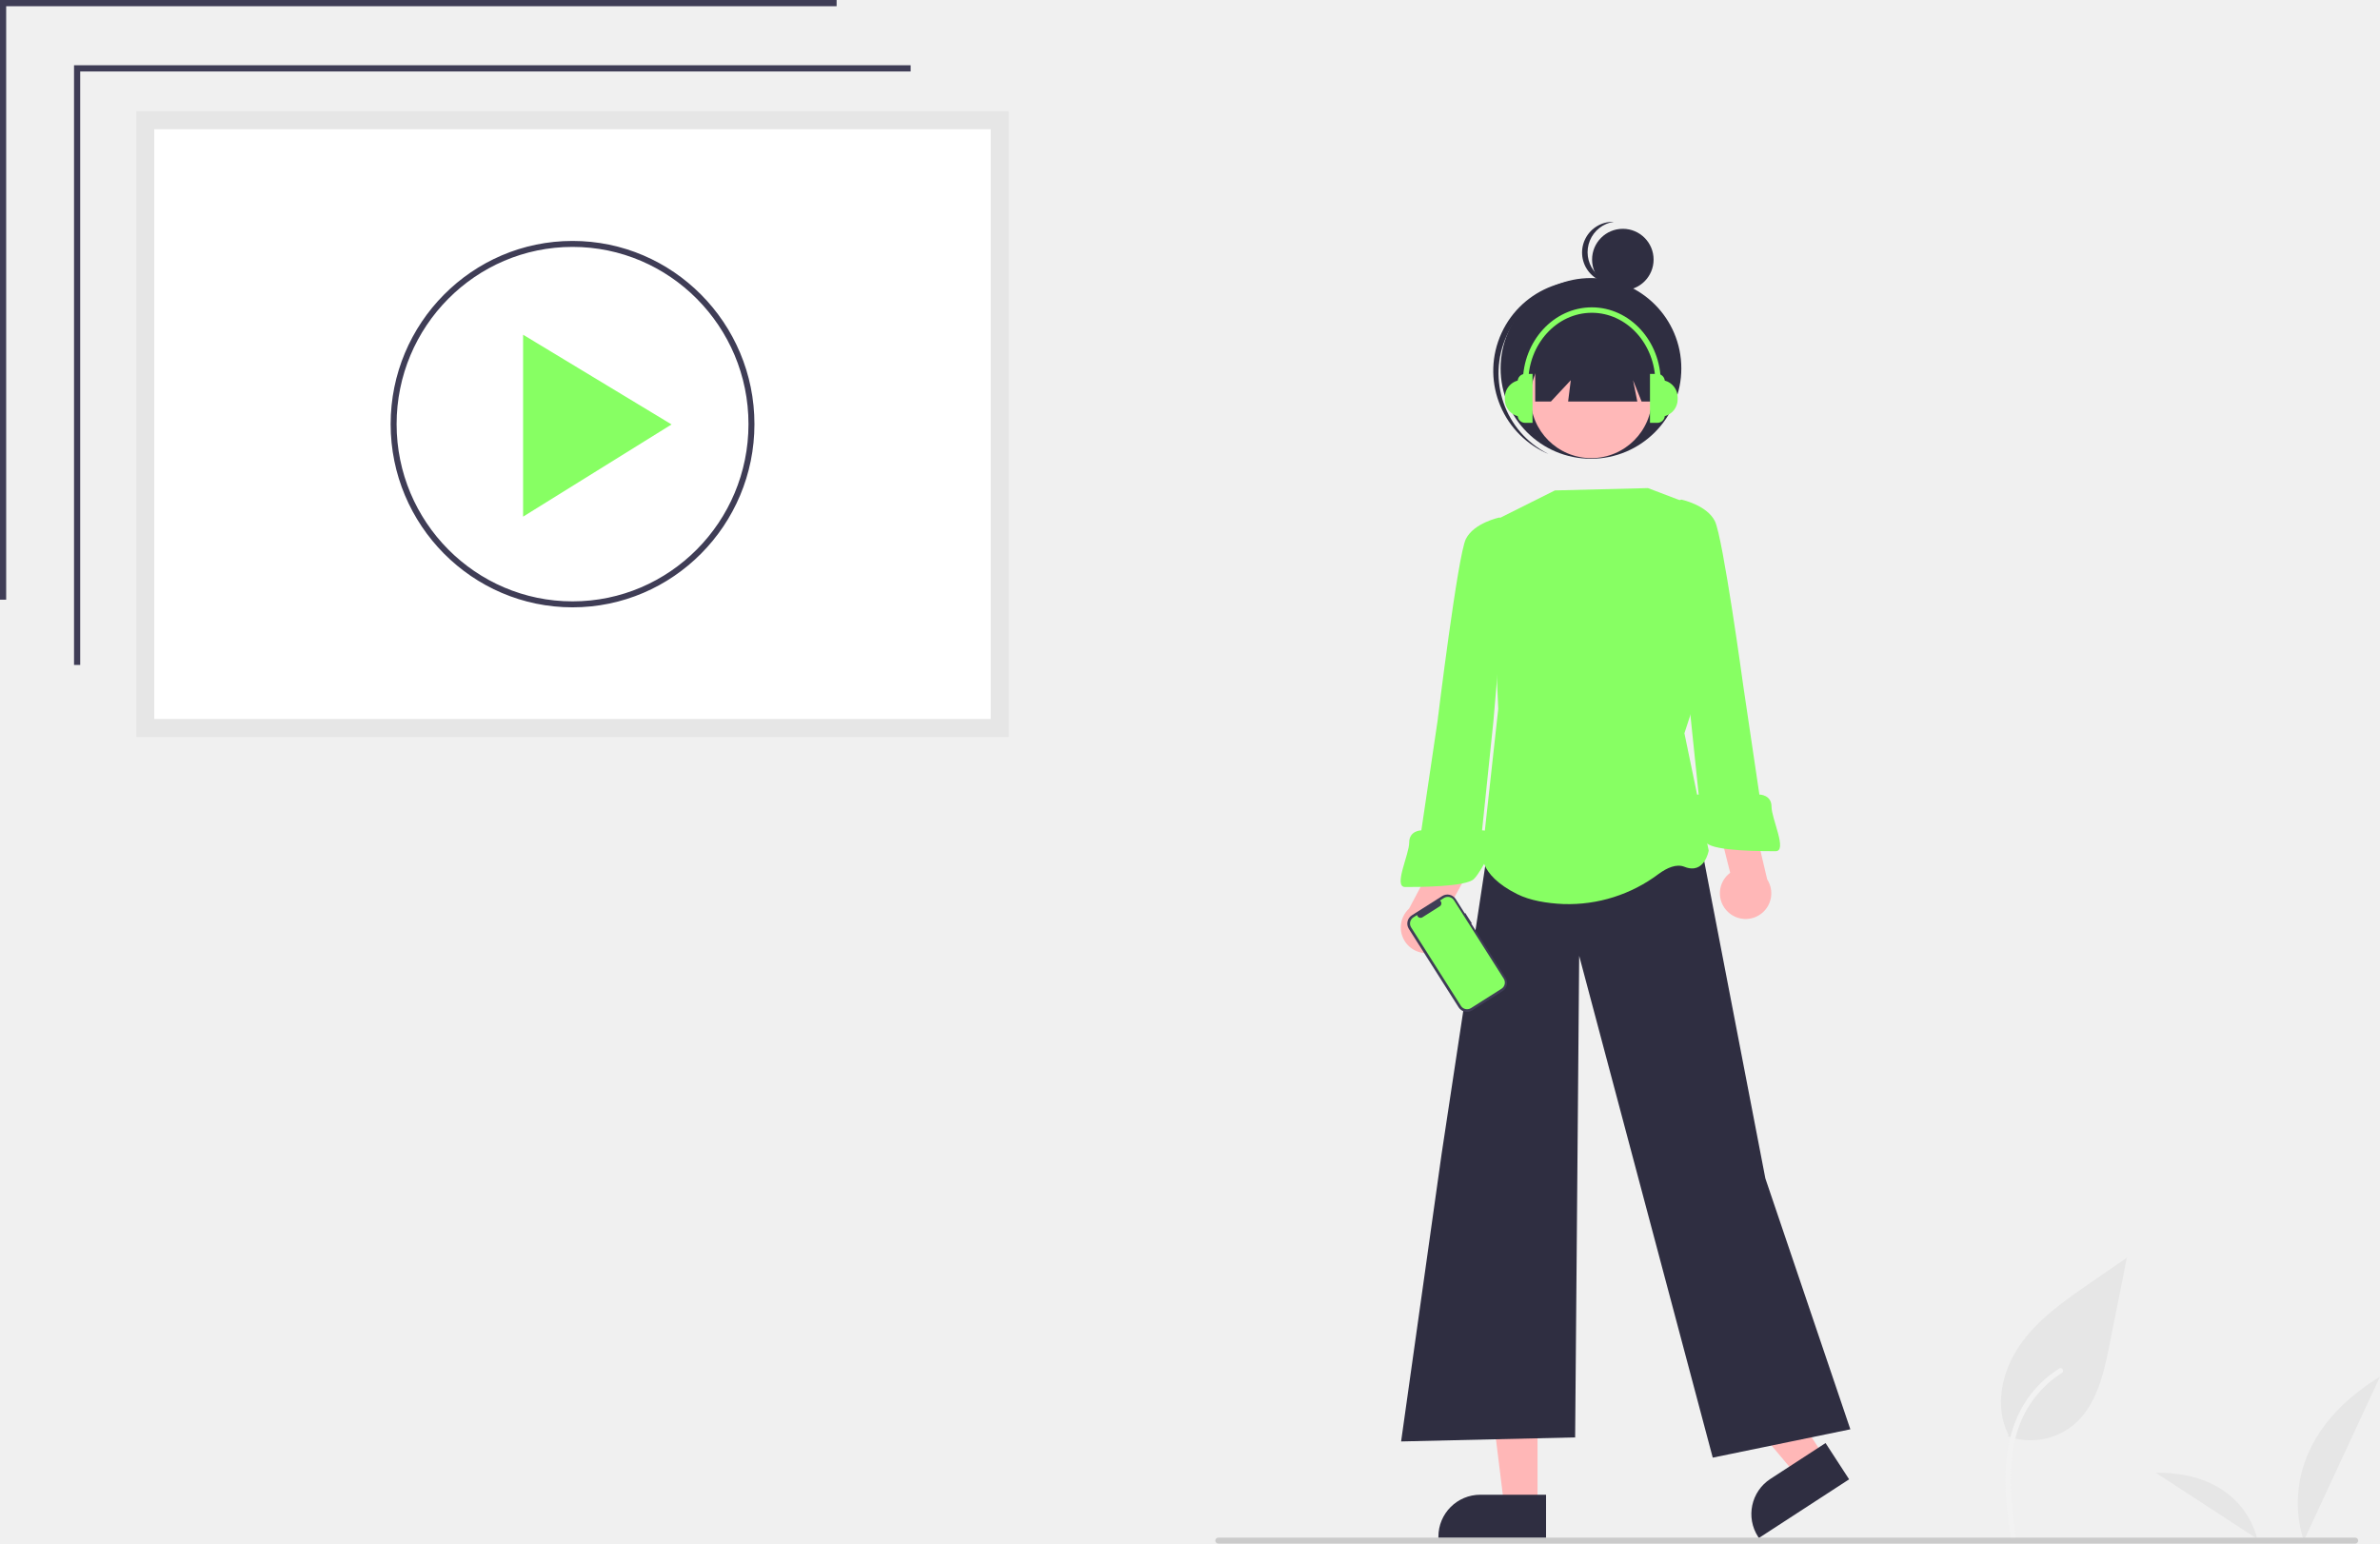
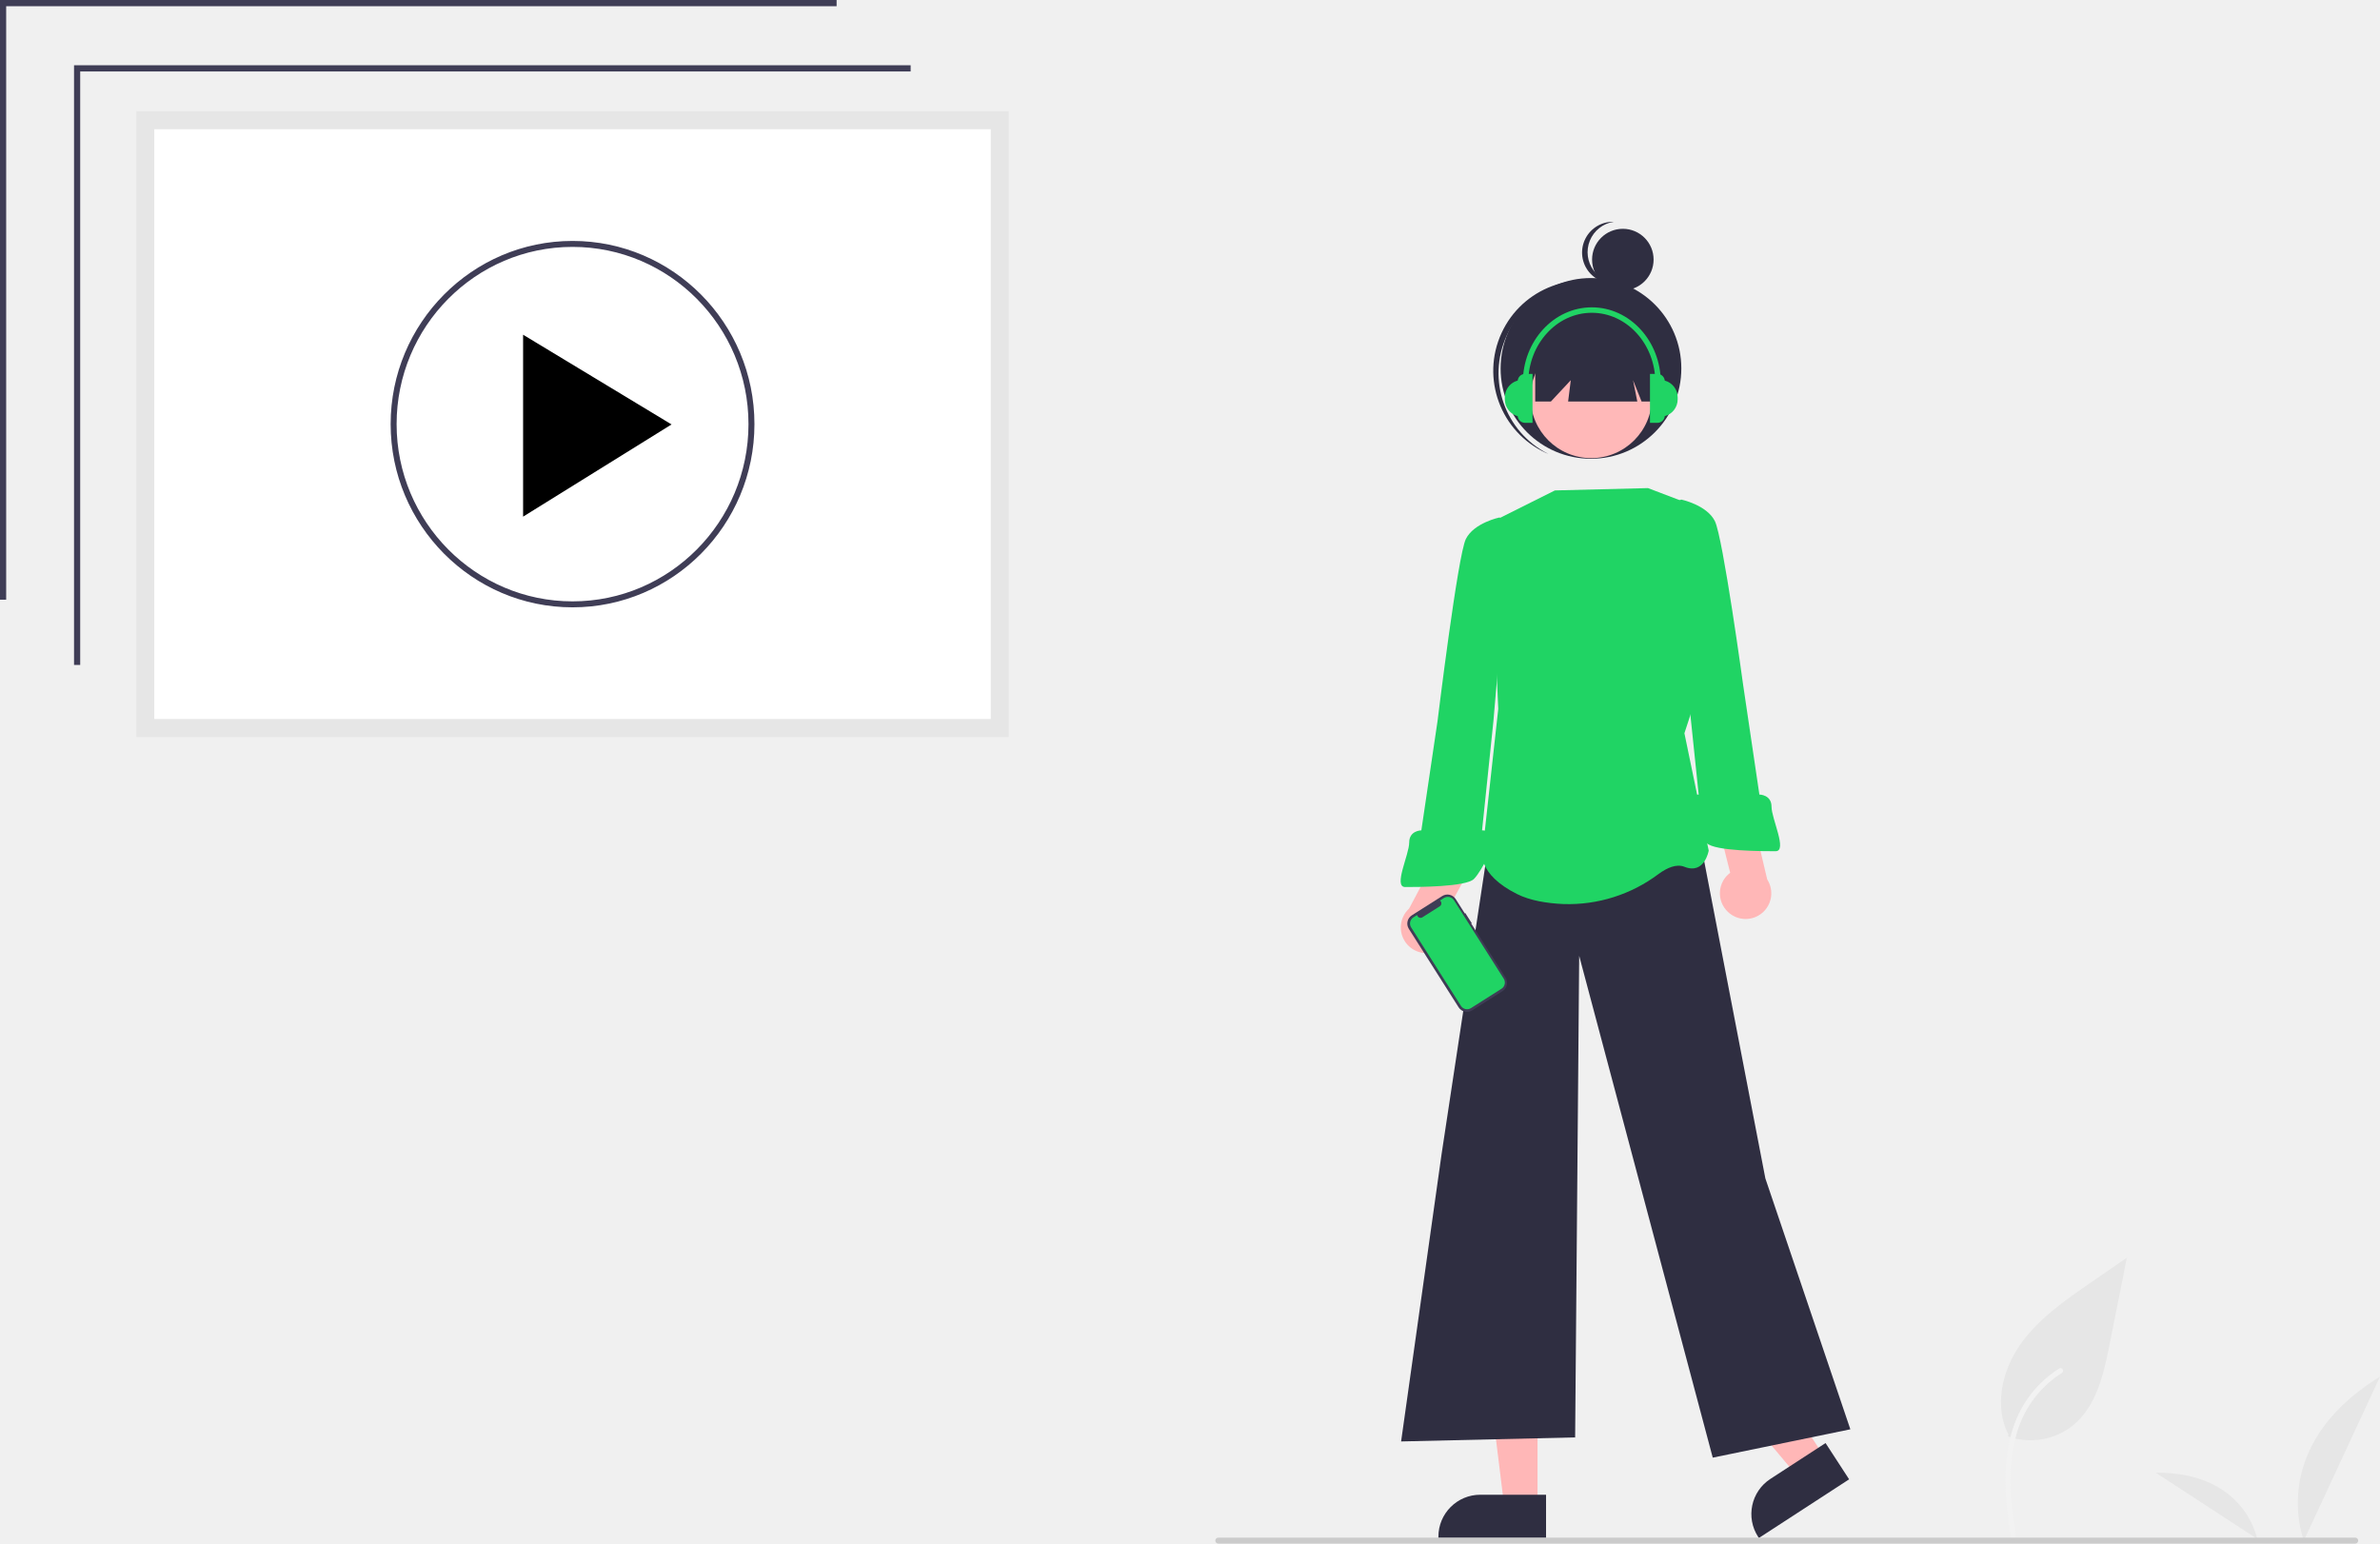
<svg xmlns="http://www.w3.org/2000/svg" data-name="Layer 1" width="797.587" height="517.337" viewBox="0 0 797.587 517.337">
  <path id="fd60ad6d-234f-4794-b327-6c250fb58182-61" data-name="Path 461" d="M874.159,672.756a22.728,22.728,0,0,0,21.947-3.866c7.687-6.452,10.1-17.081,12.058-26.924l5.8-29.112-12.143,8.362c-8.733,6.013-17.662,12.219-23.709,20.929s-8.686,20.6-3.828,30.024" transform="translate(-201.2063 -191.3313)" fill="#e6e6e6" />
  <path id="bb4d4dd3-dbdc-44b5-88db-bf6307e476a1-62" data-name="Path 462" d="M875.197,708.002c-1.229-8.953-2.493-18.02-1.631-27.069.766-8.036,3.217-15.885,8.209-22.321a37.132,37.132,0,0,1,9.527-8.633c.953-.6,1.829.909.881,1.507a35.3,35.3,0,0,0-13.963,16.847c-3.04,7.732-3.528,16.161-3,24.374.317,4.967.988,9.9,1.665,14.83a.9.9,0,0,1-.61,1.074.878.878,0,0,1-1.074-.61Z" transform="translate(-201.2063 -191.3313)" fill="#f2f2f2" />
  <path id="fe08dba1-9a00-49ac-809e-caf1a04d3592-63" data-name="Path 482" d="M973.289,707.644s-12.753-31.391,25.505-54.934Z" transform="translate(-201.2063 -191.3313)" fill="#e6e6e6" />
  <path id="ae08b72c-0170-4ceb-bc44-c76ada017e82-64" data-name="Path 483" d="M957.605,707.072s-3.89-22.374-34-22.182Z" transform="translate(-201.2063 -191.3313)" fill="#e6e6e6" />
  <path d="M252.899,432.361H533.257V234.599H252.899Z" transform="translate(-201.2063 -191.3313)" fill="#fff" />
  <path d="M539.257,438.361H246.899V228.599H539.257Zm-286.358-6H533.257V234.599H252.899Z" transform="translate(-201.2063 -191.3313)" fill="#e6e6e6" />
  <polygon points="26.878 222.855 24.811 222.855 24.811 21.869 305.177 21.869 305.177 23.952 26.878 23.952 26.878 222.855" fill="#3f3d56" />
  <polygon points="2.068 200.986 0 200.986 0 0 280.366 0 280.366 2.083 2.068 2.083 2.068 200.986" fill="#3f3d56" />
  <ellipse cx="191.872" cy="142.148" rx="59.959" ry="60.4" fill="#fff" />
  <path d="M393.078,394.88c-33.613,0-60.959-27.544-60.959-61.4s27.346-61.4,60.959-61.4c33.613,0,60.959,27.544,60.959,61.4S426.691,394.88,393.078,394.88Zm0-120.8c-32.51,0-58.959,26.646-58.959,59.4s26.449,59.4,58.959,59.4,58.959-26.646,58.959-59.4S425.589,274.08,393.078,274.08Z" transform="translate(-201.2063 -191.3313)" fill="#3f3d56" />
-   <polygon points="175.301 112.182 175.301 173.156 225.051 142.252 175.301 112.182" fill="#87ff63" />
+   <polygon points="175.301 112.182 175.301 173.156 225.051 142.252 175.301 112.182" fill="##20d464" />
  <polygon points="515.259 504.614 504.072 504.614 498.75 461.462 515.261 461.462 515.259 504.614" fill="#ffb7b7" />
  <path d="M719.319,706.79l-36.074-.001v-.456a14.042,14.042,0,0,1,14.041-14.041h.001l22.033.001Z" transform="translate(-201.2063 -191.3313)" fill="#2f2e41" />
  <polygon points="611.378 488.26 601.998 494.358 574.014 461.081 587.858 452.081 611.378 488.26" fill="#ffb7b7" />
  <path d="M820.887,687.129l-30.244,19.662-.249-.383a14.042,14.042,0,0,1,4.118-19.425l.001-0,18.472-12.009Z" transform="translate(-201.2063 -191.3313)" fill="#2f2e41" />
  <circle cx="543.846" cy="86.994" r="10.308" fill="#2f2e41" />
  <path d="M735.322,282.075a10.31,10.31,0,0,1,6.662-16.402,10.306,10.306,0,1,0,1.281,20.488A10.283,10.283,0,0,1,735.322,282.075Z" transform="translate(-201.2063 -191.3313)" fill="#2f2e41" />
  <circle cx="533.167" cy="123.47" r="30.281" fill="#2f2e41" />
  <path d="M706.158,303.771a30.275,30.275,0,0,1,39.21-15.289c-.306-.153-.609-.308-.922-.452a30.281,30.281,0,0,0-25.269,55.038c.313.144.629.273.944.405A30.275,30.275,0,0,1,706.158,303.771Z" transform="translate(-201.2063 -191.3313)" fill="#2f2e41" />
  <polygon points="569.908 282.368 591.609 394.944 620.092 479.035 573.977 488.53 529.218 320.345 527.861 481.749 469.539 483.105 483.103 386.805 499.57 278.086 569.908 282.368" fill="#2f2e41" />
  <circle cx="533.262" cy="133.196" r="20.345" fill="#ffb8b8" />
-   <path d="M753.482,354.917l-31.196.782L700.585,366.549l2.713,62.391-5.259,47.778s-1.966,7.488,11.597,14.27c4.34,2.17,9.931,3.09,15.527,3.338a50.299,50.299,0,0,0,31.866-10.077c2.845-2.085,5.996-3.478,8.66-2.412,6.782,2.713,8.138-5.425,8.138-5.425l-8.138-39.334,12.207-37.403-12.329-40.151Z" transform="translate(-201.2063 -191.3313)" fill="#87ff63" />
+   <path d="M753.482,354.917l-31.196.782L700.585,366.549l2.713,62.391-5.259,47.778s-1.966,7.488,11.597,14.27c4.34,2.17,9.931,3.09,15.527,3.338a50.299,50.299,0,0,0,31.866-10.077c2.845-2.085,5.996-3.478,8.66-2.412,6.782,2.713,8.138-5.425,8.138-5.425l-8.138-39.334,12.207-37.403-12.329-40.151Z" transform="translate(-201.2063 -191.3313)" fill="#20d464" />
  <polygon points="514.481 111.924 514.481 134.576 519.728 134.576 526.404 127.423 525.51 134.576 548.698 134.576 547.268 127.423 550.129 134.576 553.825 134.576 553.825 111.924 514.481 111.924" fill="#2f2e41" />
-   <path d="M759.103,318.886a2.481,2.481,0,0,0-2.465-2.245h-2.49V333.052h2.49a2.481,2.481,0,0,0,2.465-2.245,5.846,5.846,0,0,0,4.326-5.641v-.639A5.846,5.846,0,0,0,759.103,318.886Z" transform="translate(-201.2063 -191.3313)" fill="#87ff63" />
-   <path d="M714.109,331.015h-2.753a5.849,5.849,0,0,1-5.849-5.849v-.639a5.849,5.849,0,0,1,5.849-5.849h2.753v12.336Z" transform="translate(-201.2063 -191.3313)" fill="#87ff63" />
-   <path d="M714.788,333.052h-2.49a2.49,2.49,0,0,1-2.49-2.49h0V319.131a2.49,2.49,0,0,1,2.49-2.49h2.49v16.411Z" transform="translate(-201.2063 -191.3313)" fill="#87ff63" />
-   <path d="M757.771,319.537h-1.825c0-12.89-9.551-23.376-21.29-23.376-11.74,0-21.291,10.486-21.291,23.376h-1.825c0-13.896,10.37-25.201,23.116-25.201C747.401,294.336,757.771,305.642,757.771,319.537Z" transform="translate(-201.2063 -191.3313)" fill="#87ff63" />
+   <path d="M759.103,318.886a2.481,2.481,0,0,0-2.465-2.245h-2.49V333.052h2.49a2.481,2.481,0,0,0,2.465-2.245,5.846,5.846,0,0,0,4.326-5.641v-.639A5.846,5.846,0,0,0,759.103,318.886Z" transform="translate(-201.2063 -191.3313)" fill="#20d464" />
+   <path d="M714.109,331.015h-2.753a5.849,5.849,0,0,1-5.849-5.849v-.639a5.849,5.849,0,0,1,5.849-5.849h2.753v12.336Z" transform="translate(-201.2063 -191.3313)" fill="#20d464" />
+   <path d="M714.788,333.052h-2.49a2.49,2.49,0,0,1-2.49-2.49h0V319.131a2.49,2.49,0,0,1,2.49-2.49h2.49v16.411Z" transform="translate(-201.2063 -191.3313)" fill="#20d464" />
+   <path d="M757.771,319.537h-1.825c0-12.89-9.551-23.376-21.29-23.376-11.74,0-21.291,10.486-21.291,23.376h-1.825c0-13.896,10.37-25.201,23.116-25.201C747.401,294.336,757.771,305.642,757.771,319.537Z" transform="translate(-201.2063 -191.3313)" fill="#20d464" />
  <path d="M683.419,509.696a8.557,8.557,0,0,0,2.574-12.866l9.398-17.148-9.028-8.253L673.432,495.832a8.603,8.603,0,0,0,9.987,13.864Z" transform="translate(-201.2063 -191.3313)" fill="#ffb7b7" />
-   <path d="M707.367,366.549l-3.651-1.789s-8.556,1.789-11.268,7.214-9.494,61.035-9.494,61.035l-5.425,36.621s-4.069,0-4.069,4.069-5.425,14.92-1.356,14.92,20.345,0,23.058-2.713,8.138-13.563,6.782-14.92-4.069-1.356-4.069-1.356l3.816-36.714Z" transform="translate(-201.2063 -191.3313)" fill="#87ff63" />
+   <path d="M707.367,366.549l-3.651-1.789s-8.556,1.789-11.268,7.214-9.494,61.035-9.494,61.035l-5.425,36.621s-4.069,0-4.069,4.069-5.425,14.92-1.356,14.92,20.345,0,23.058-2.713,8.138-13.563,6.782-14.92-4.069-1.356-4.069-1.356l3.816-36.714Z" transform="translate(-201.2063 -191.3313)" fill="#20d464" />
  <path d="M780.261,496.949a8.557,8.557,0,0,1,.765-13.099l-4.753-18.968,10.822-5.699,6.335,26.88a8.603,8.603,0,0,1-13.17,10.886Z" transform="translate(-201.2063 -191.3313)" fill="#ffb7b7" />
-   <path d="M766.649,420.916l3.816,36.714s-2.713,0-4.069,1.356,4.069,12.207,6.782,14.92,18.989,2.713,23.058,2.713-1.356-10.851-1.356-14.92-4.069-4.069-4.069-4.069l-5.425-36.621s-6.782-49.61-9.494-55.035-11.268-7.214-11.268-7.214L760.971,360.549Z" transform="translate(-201.2063 -191.3313)" fill="#87ff63" />
+   <path d="M766.649,420.916l3.816,36.714s-2.713,0-4.069,1.356,4.069,12.207,6.782,14.92,18.989,2.713,23.058,2.713-1.356-10.851-1.356-14.92-4.069-4.069-4.069-4.069l-5.425-36.621s-6.782-49.61-9.494-55.035-11.268-7.214-11.268-7.214L760.971,360.549Z" transform="translate(-201.2063 -191.3313)" fill="#20d464" />
  <path d="M692.264,497.35l-.175.111-3.043-4.796a3.287,3.287,0,0,0-4.537-1.015l-10.161,6.447a3.287,3.287,0,0,0-1.015,4.537h0l16.693,26.311a3.287,3.287,0,0,0,4.537,1.015l10.161-6.447a3.287,3.287,0,0,0,1.015-4.537l-11.484-18.101.175-.111Z" transform="translate(-201.2063 -191.3313)" fill="#3f3d56" />
-   <path d="M688.468,493.06,705.136,519.332a2.455,2.455,0,0,1-.758,3.388l-10.21,6.477a2.455,2.455,0,0,1-3.388-.758l-16.668-26.273a2.455,2.455,0,0,1,.758-3.388l1.239-.786a1.167,1.167,0,0,0,1.773.778l5.821-3.693a1.167,1.167,0,0,0,.051-1.935l1.326-.841A2.455,2.455,0,0,1,688.468,493.06Z" transform="translate(-201.2063 -191.3313)" fill="#87ff63" />
+   <path d="M688.468,493.06,705.136,519.332a2.455,2.455,0,0,1-.758,3.388l-10.21,6.477a2.455,2.455,0,0,1-3.388-.758l-16.668-26.273a2.455,2.455,0,0,1,.758-3.388l1.239-.786a1.167,1.167,0,0,0,1.773.778l5.821-3.693a1.167,1.167,0,0,0,.051-1.935l1.326-.841A2.455,2.455,0,0,1,688.468,493.06Z" transform="translate(-201.2063 -191.3313)" fill="#20d464" />
  <path d="M990.484,708.669h-381a1,1,0,0,1,0-2h381a1,1,0,0,1,0,2Z" transform="translate(-201.2063 -191.3313)" fill="#cbcbcb" />
</svg>
